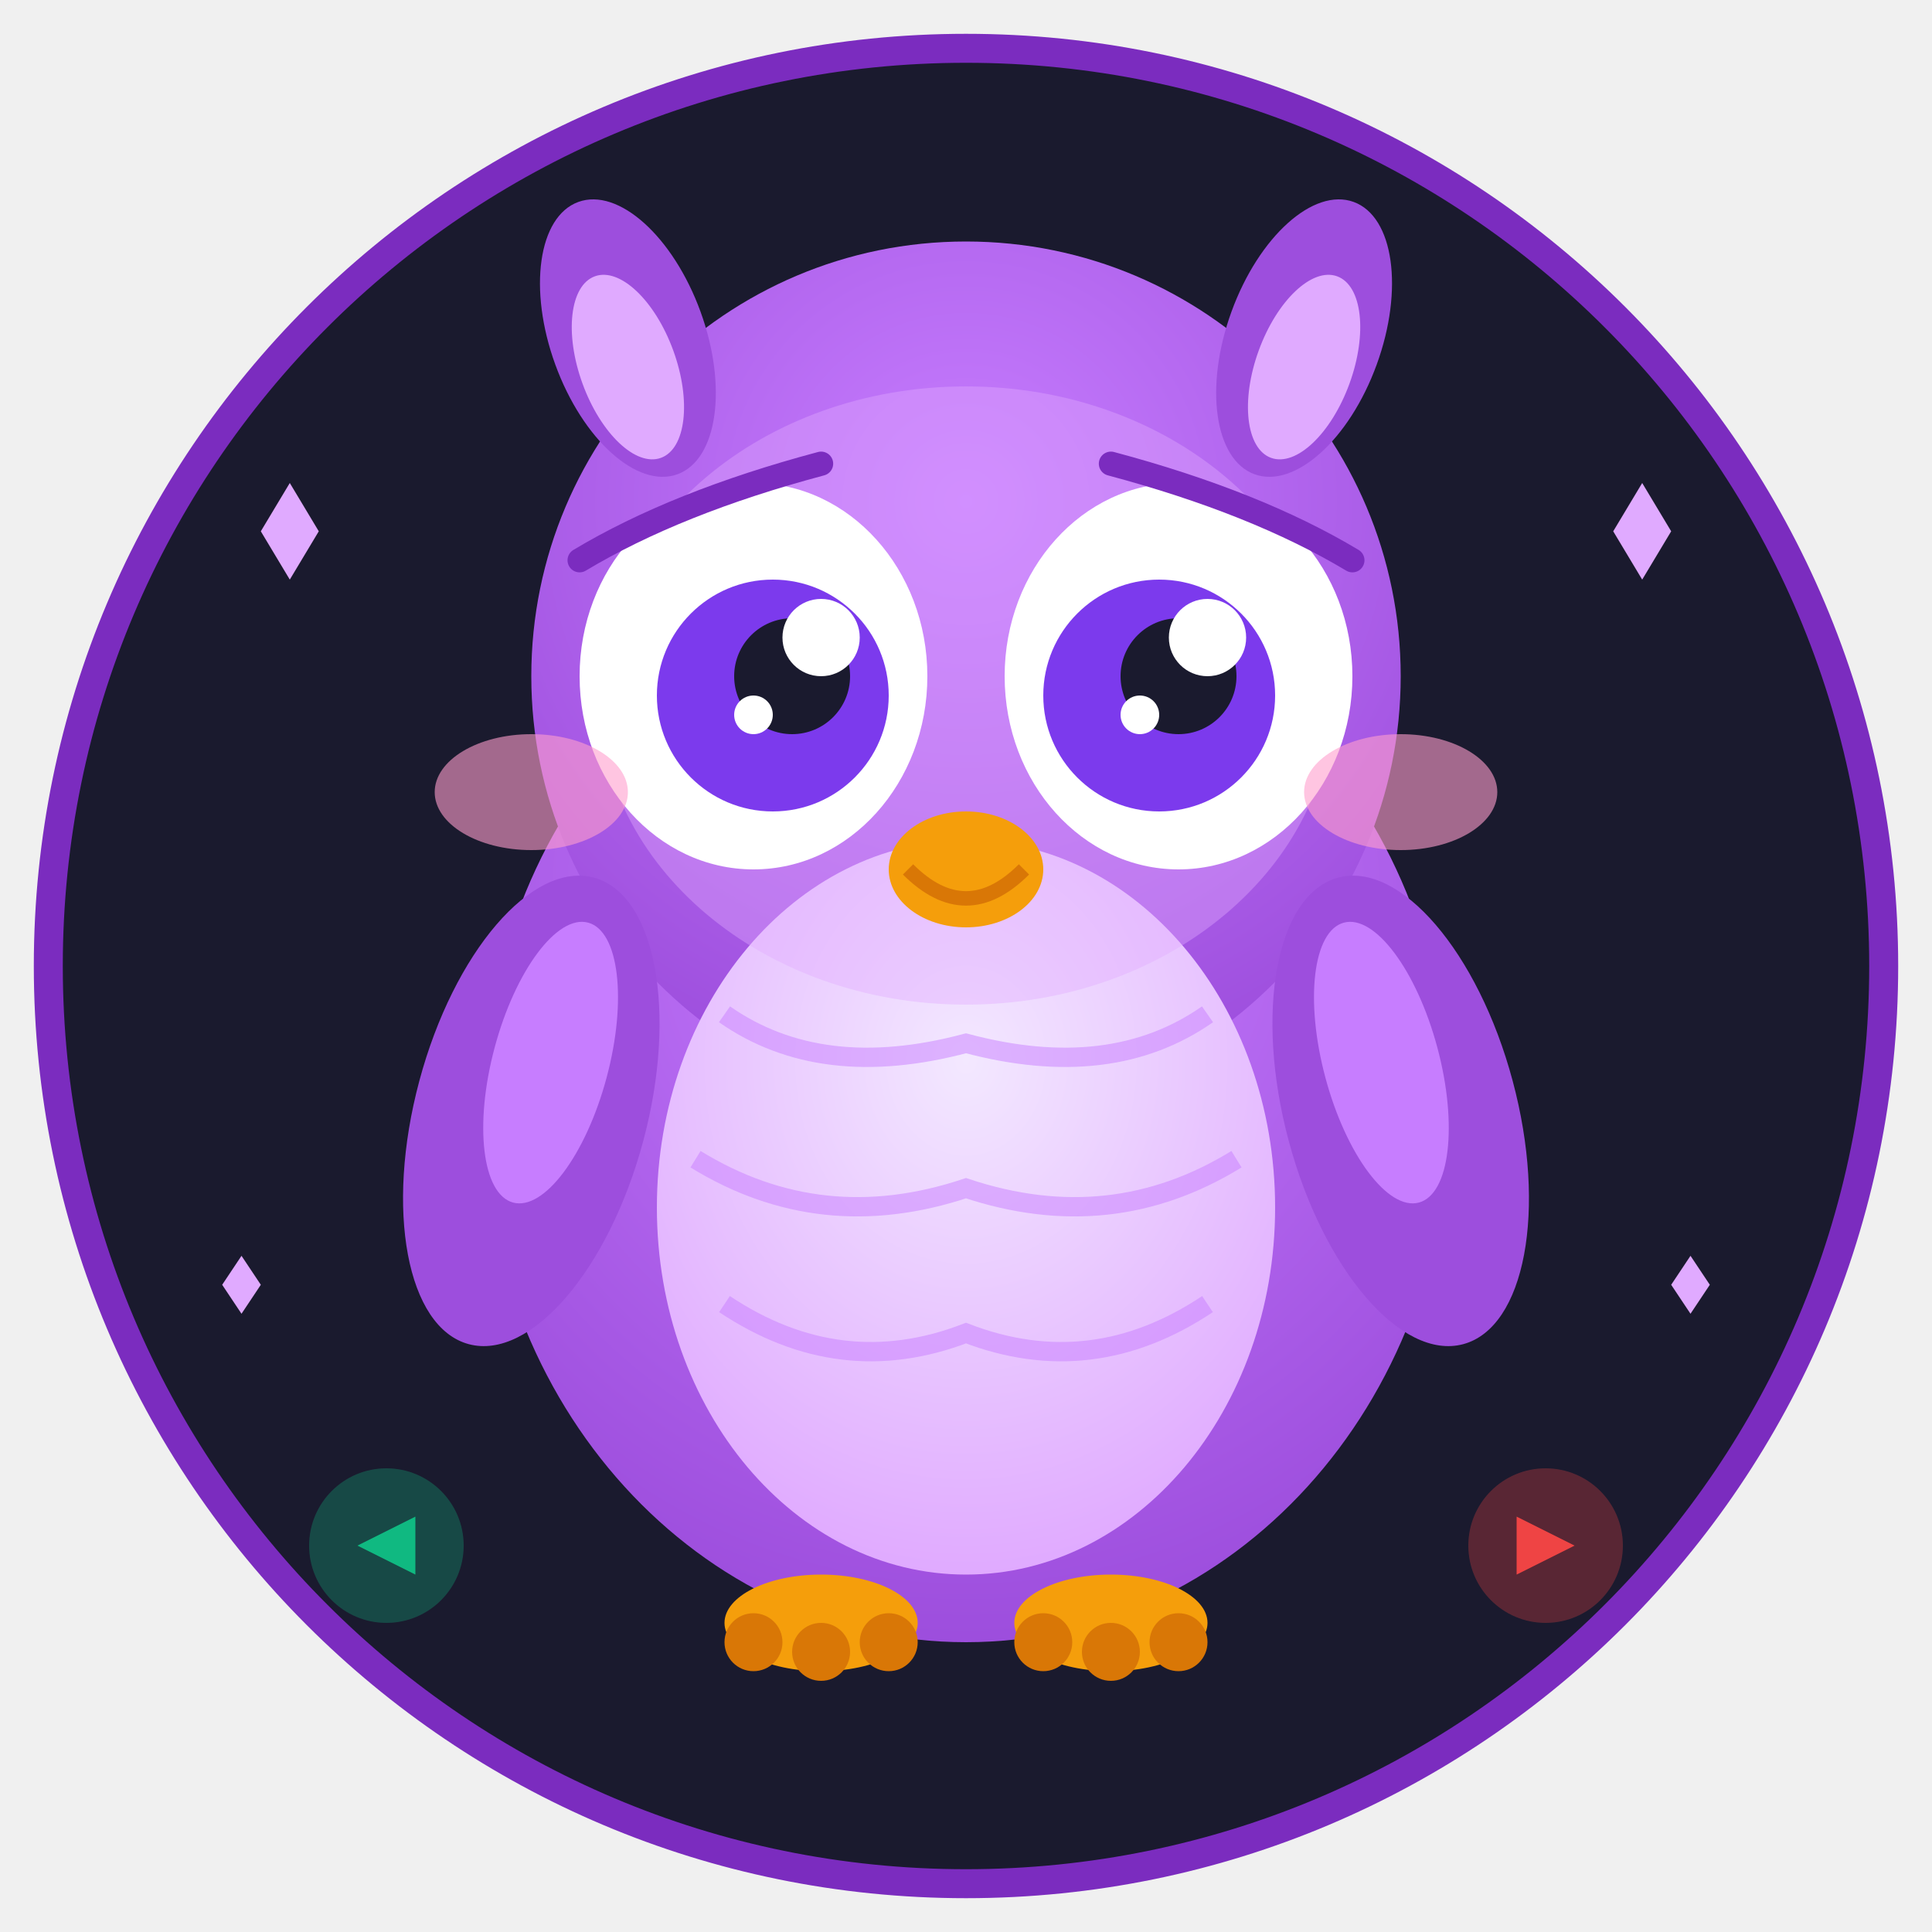
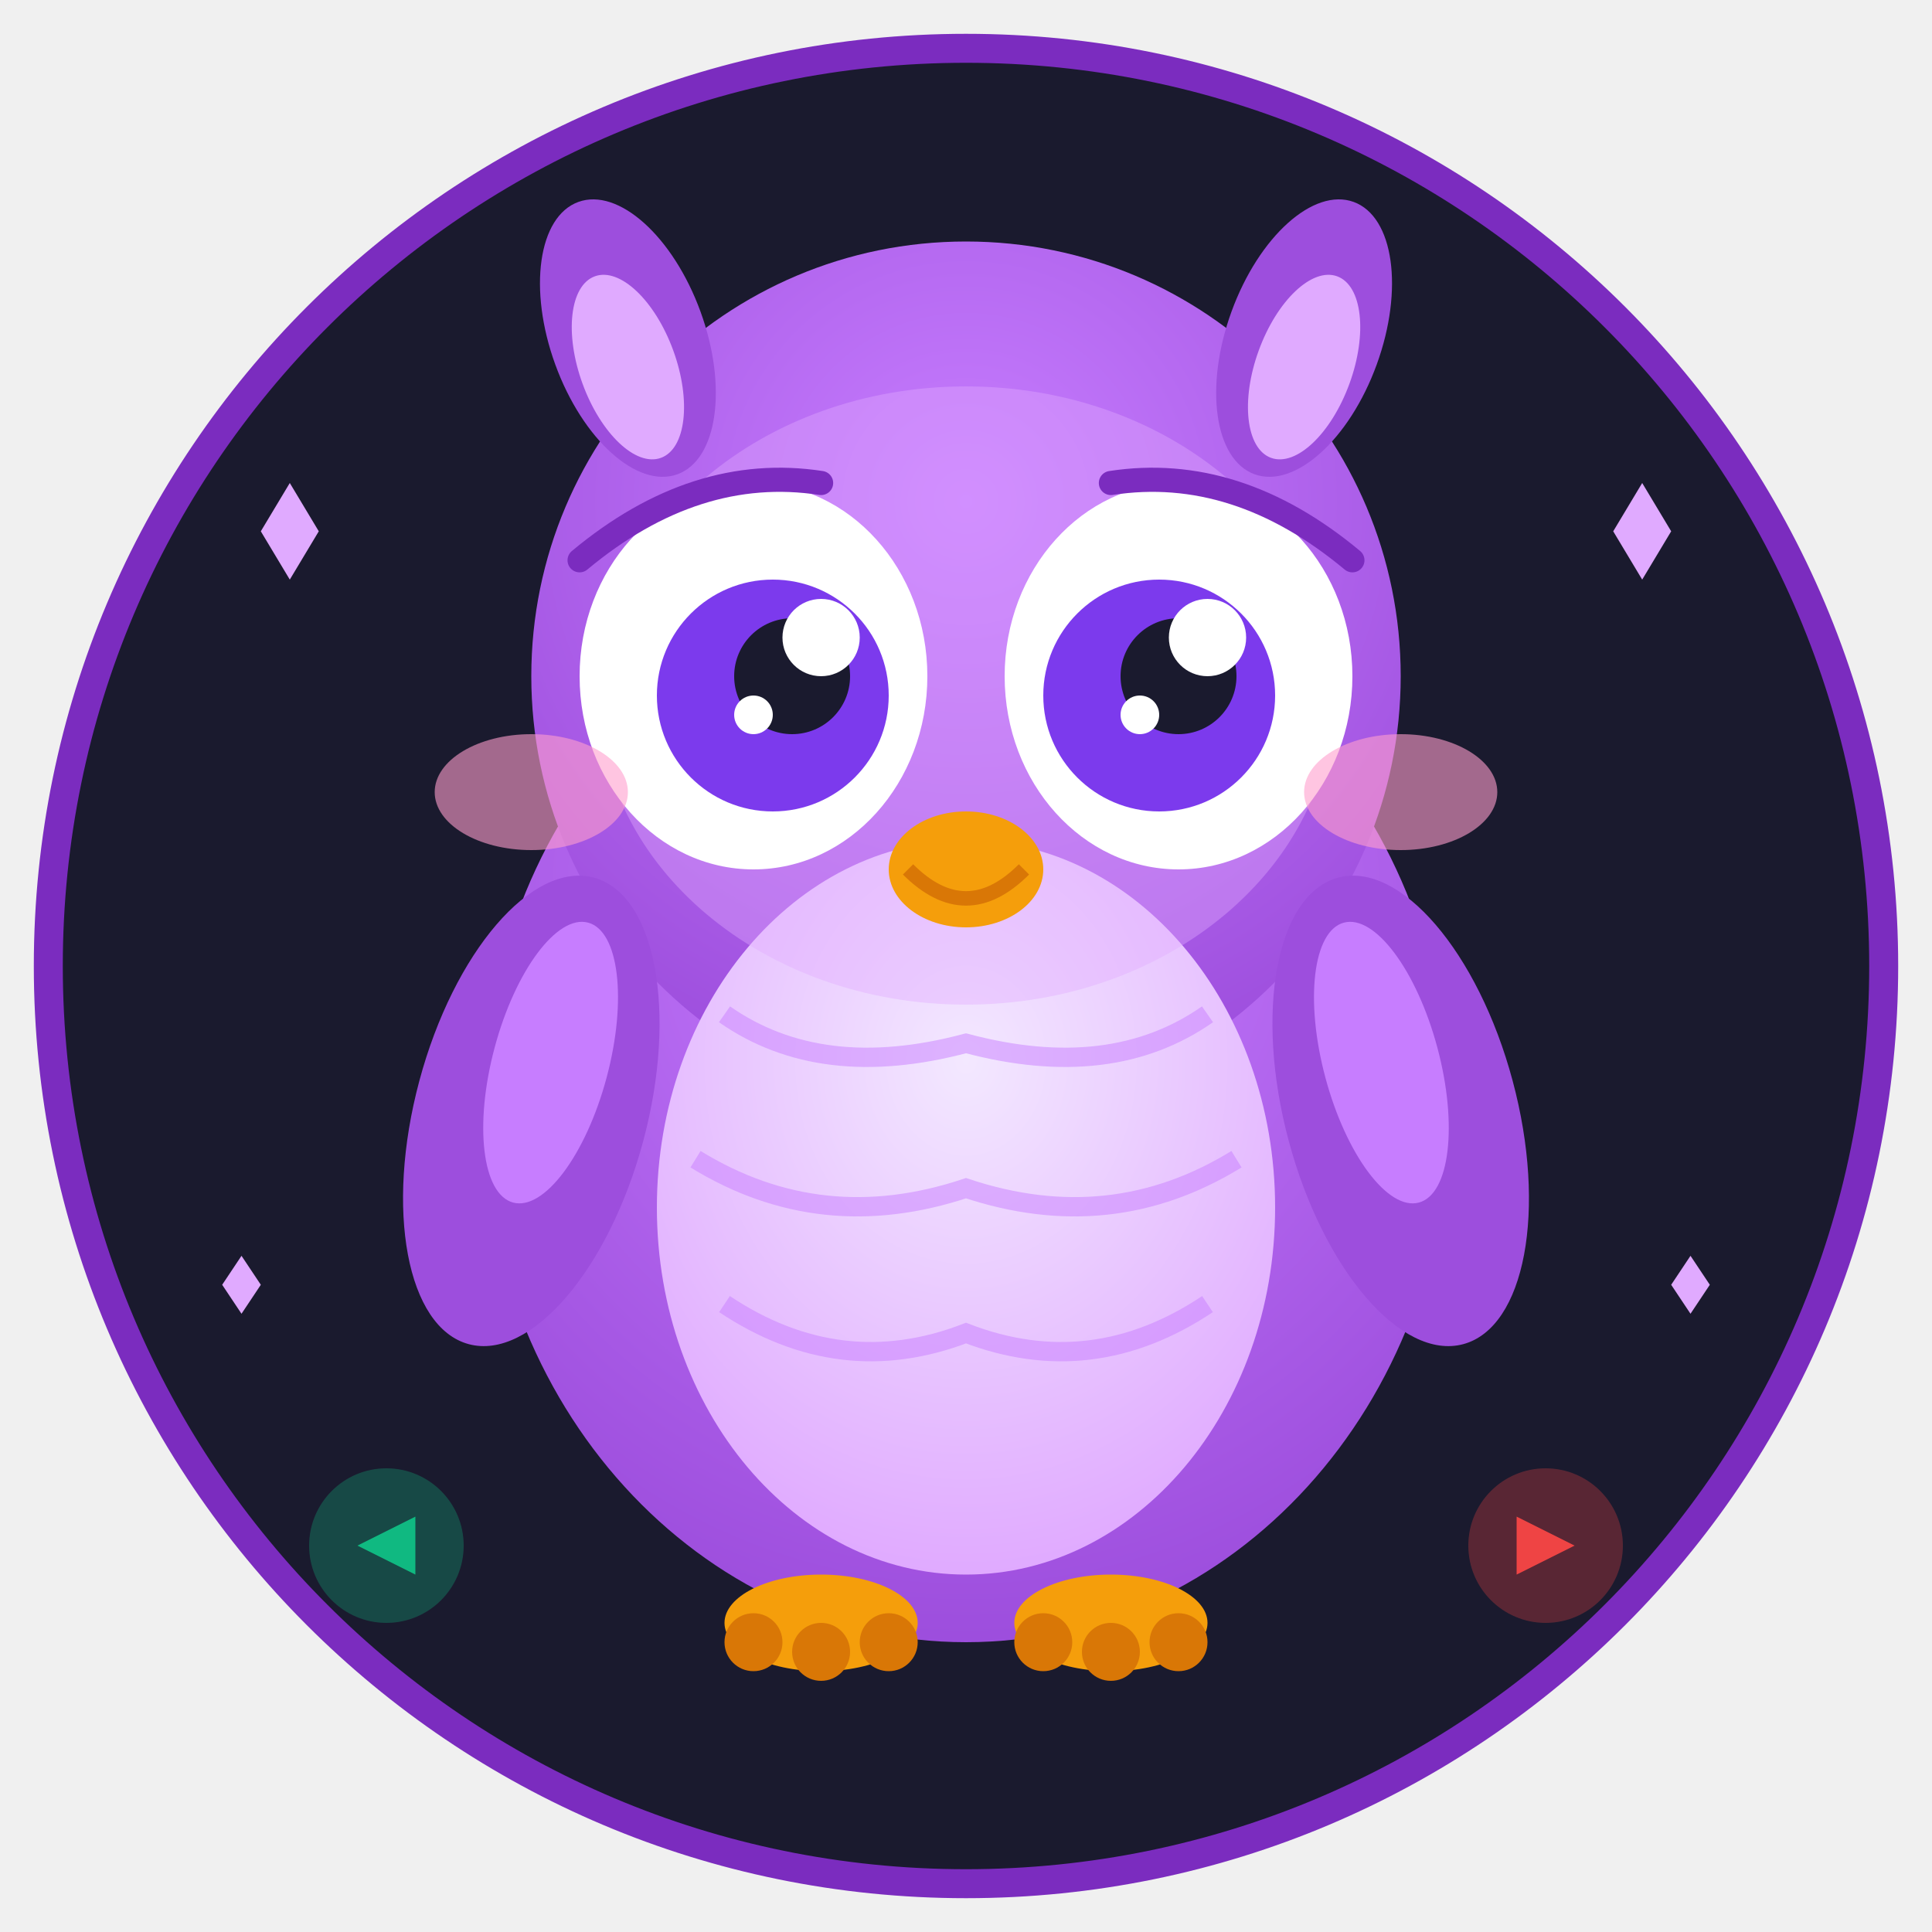
<svg xmlns="http://www.w3.org/2000/svg" viewBox="0 0 200 200" width="200" height="200">
  <circle cx="100" cy="100" r="95" fill="#1a1a2e" stroke="#7b2cbf" stroke-width="3" />
  <defs>
    <radialGradient id="bodyGradient" cx="50%" cy="30%" r="70%">
      <stop offset="0%" style="stop-color:#c77dff" />
      <stop offset="100%" style="stop-color:#9d4edd" />
    </radialGradient>
    <radialGradient id="bellyGradient" cx="50%" cy="30%" r="70%">
      <stop offset="0%" style="stop-color:#f3e8ff" />
      <stop offset="100%" style="stop-color:#e0aaff" />
    </radialGradient>
  </defs>
  <ellipse cx="100" cy="115" rx="50" ry="55" fill="url(#bodyGradient)" />
  <circle cx="100" cy="70" r="45" fill="url(#bodyGradient)" />
  <ellipse cx="65" cy="35" rx="8" ry="15" fill="#9d4edd" transform="rotate(-20 65 35)" />
  <ellipse cx="135" cy="35" rx="8" ry="15" fill="#9d4edd" transform="rotate(20 135 35)" />
  <ellipse cx="65" cy="38" rx="5" ry="10" fill="#e0aaff" transform="rotate(-20 65 38)" />
  <ellipse cx="135" cy="38" rx="5" ry="10" fill="#e0aaff" transform="rotate(20 135 38)" />
  <ellipse cx="100" cy="125" rx="32" ry="38" fill="url(#bellyGradient)" />
  <path d="M 75 105 Q 85 112 100 108 Q 115 112 125 105" stroke="#c77dff" stroke-width="2" fill="none" opacity="0.5" />
  <path d="M 72 120 Q 85 128 100 123 Q 115 128 128 120" stroke="#c77dff" stroke-width="2" fill="none" opacity="0.5" />
  <path d="M 75 135 Q 87 143 100 138 Q 113 143 125 135" stroke="#c77dff" stroke-width="2" fill="none" opacity="0.5" />
  <ellipse cx="100" cy="72" rx="38" ry="32" fill="#e0aaff" opacity="0.4" />
  <ellipse cx="78" cy="70" rx="18" ry="20" fill="white" />
  <ellipse cx="122" cy="70" rx="18" ry="20" fill="white" />
  <circle cx="80" cy="72" r="12" fill="#7c3aed" />
  <circle cx="120" cy="72" r="12" fill="#7c3aed" />
  <circle cx="82" cy="70" r="6" fill="#1a1a2e" />
  <circle cx="122" cy="70" r="6" fill="#1a1a2e" />
  <circle cx="85" cy="66" r="4" fill="white" />
  <circle cx="125" cy="66" r="4" fill="white" />
  <circle cx="78" cy="74" r="2" fill="white" />
  <circle cx="118" cy="74" r="2" fill="white" />
-   <path d="M 60 58 Q 70 52 85 48" stroke="#7b2cbf" stroke-width="2.5" fill="none" stroke-linecap="round" />
-   <path d="M 140 58 Q 130 52 115 48" stroke="#7b2cbf" stroke-width="2.5" fill="none" stroke-linecap="round" />
+   <path d="M 60 58 Q 72 48 85 50" stroke="#7b2cbf" stroke-width="2.5" fill="none" stroke-linecap="round" />
+   <path d="M 140 58 Q 128 48 115 50" stroke="#7b2cbf" stroke-width="2.5" fill="none" stroke-linecap="round" />
  <ellipse cx="55" cy="82" rx="10" ry="6" fill="#ff9ecd" opacity="0.6" />
  <ellipse cx="145" cy="82" rx="10" ry="6" fill="#ff9ecd" opacity="0.6" />
  <ellipse cx="100" cy="90" rx="8" ry="6" fill="#f59e0b" />
  <path d="M 94 90 Q 100 96 106 90" stroke="#d97706" stroke-width="1.5" fill="none" />
  <ellipse cx="55" cy="115" rx="12" ry="25" fill="#9d4edd" transform="rotate(15 55 115)" />
  <ellipse cx="145" cy="115" rx="12" ry="25" fill="#9d4edd" transform="rotate(-15 145 115)" />
  <ellipse cx="57" cy="110" rx="6" ry="15" fill="#c77dff" transform="rotate(15 57 110)" />
  <ellipse cx="143" cy="110" rx="6" ry="15" fill="#c77dff" transform="rotate(-15 143 110)" />
  <ellipse cx="85" cy="168" rx="10" ry="5" fill="#f59e0b" />
  <ellipse cx="115" cy="168" rx="10" ry="5" fill="#f59e0b" />
  <circle cx="78" cy="170" r="3" fill="#d97706" />
  <circle cx="85" cy="171" r="3" fill="#d97706" />
  <circle cx="92" cy="170" r="3" fill="#d97706" />
  <circle cx="108" cy="170" r="3" fill="#d97706" />
  <circle cx="115" cy="171" r="3" fill="#d97706" />
  <circle cx="122" cy="170" r="3" fill="#d97706" />
  <g fill="#e0aaff">
    <path d="M 30 50 L 33 55 L 30 60 L 27 55 Z" />
    <path d="M 170 50 L 173 55 L 170 60 L 167 55 Z" />
    <path d="M 25 130 L 27 133 L 25 136 L 23 133 Z" />
    <path d="M 175 130 L 177 133 L 175 136 L 173 133 Z" />
  </g>
  <g transform="translate(35, 155)">
    <circle cx="5" cy="5" r="8" fill="#10b981" opacity="0.3" />
    <polygon points="2,5 8,2 8,8" fill="#10b981" />
  </g>
  <g transform="translate(155, 155)">
    <circle cx="5" cy="5" r="8" fill="#ef4444" opacity="0.3" />
    <polygon points="8,5 2,2 2,8" fill="#ef4444" />
  </g>
</svg>
